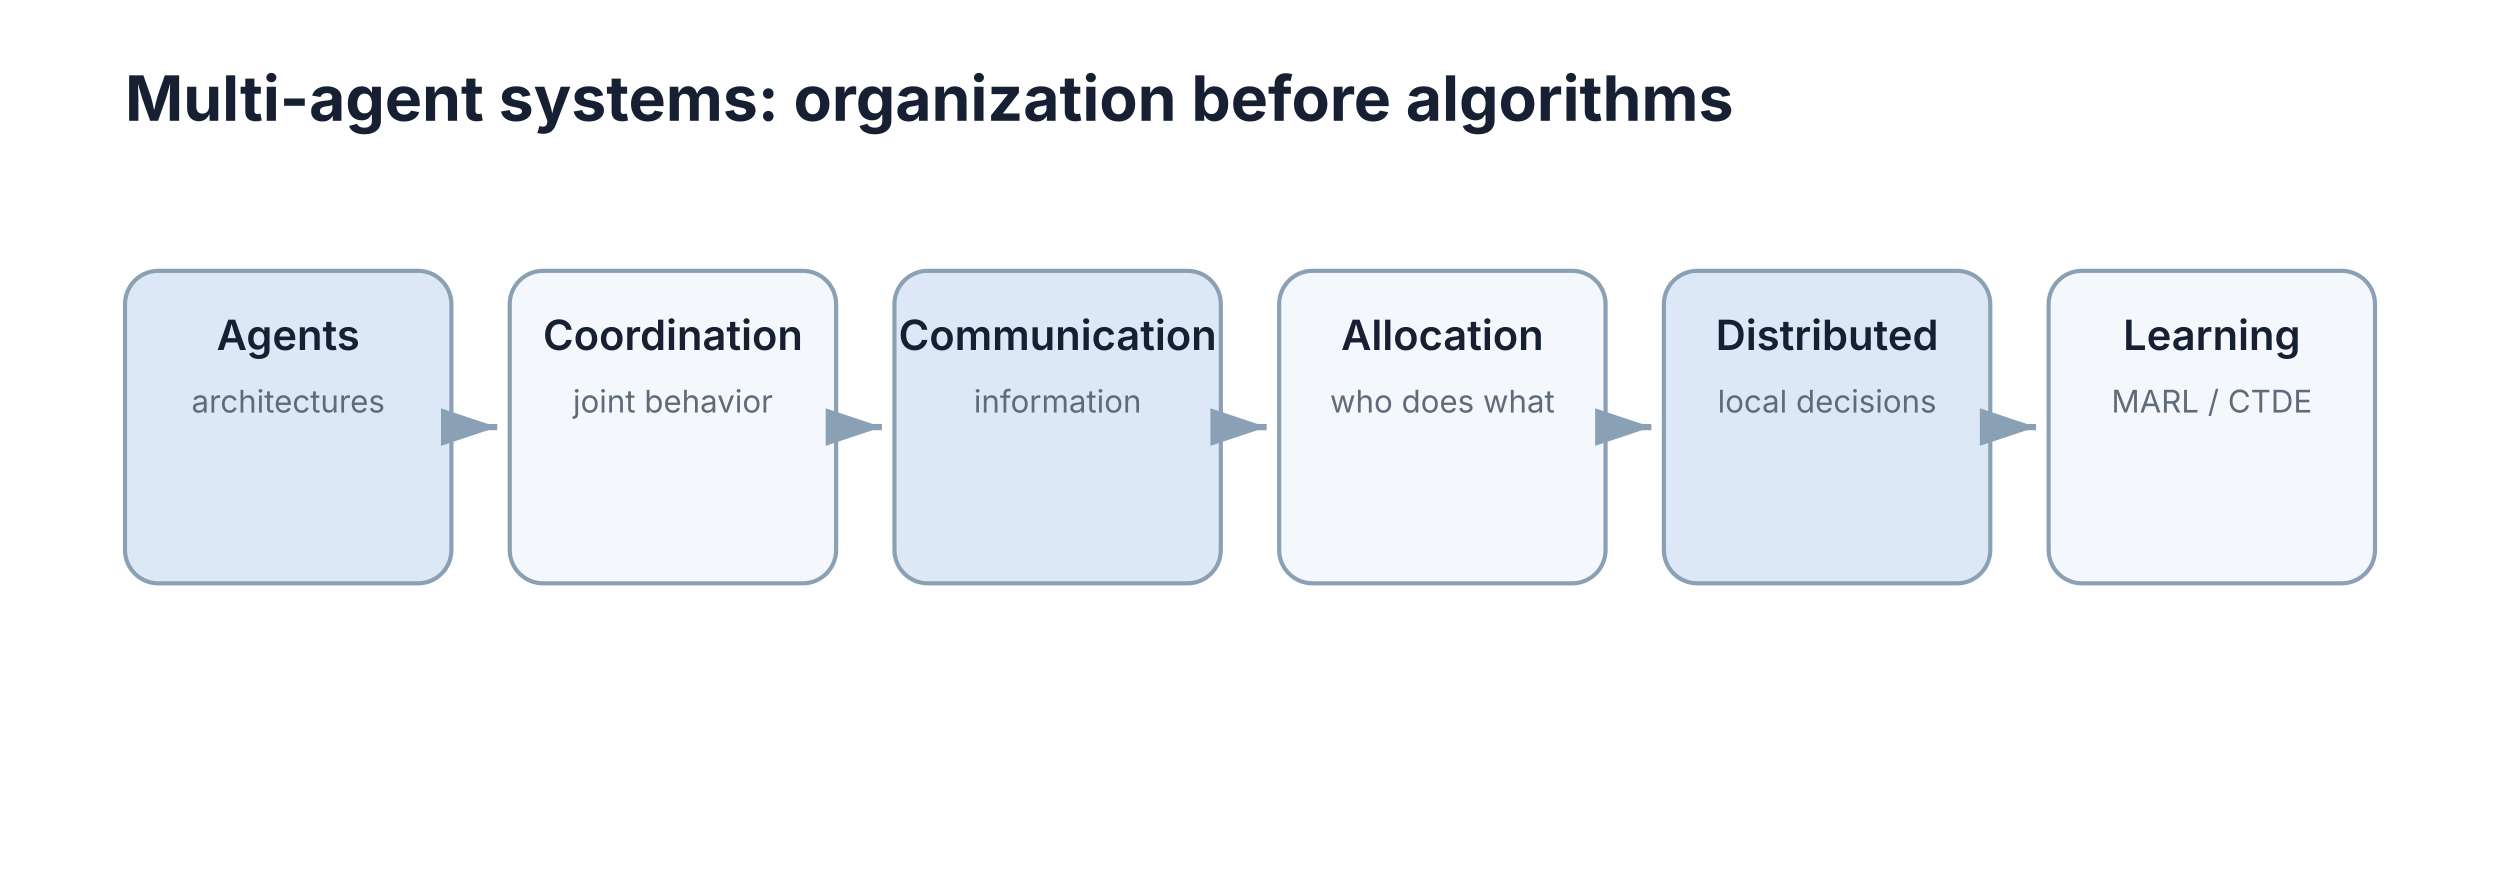
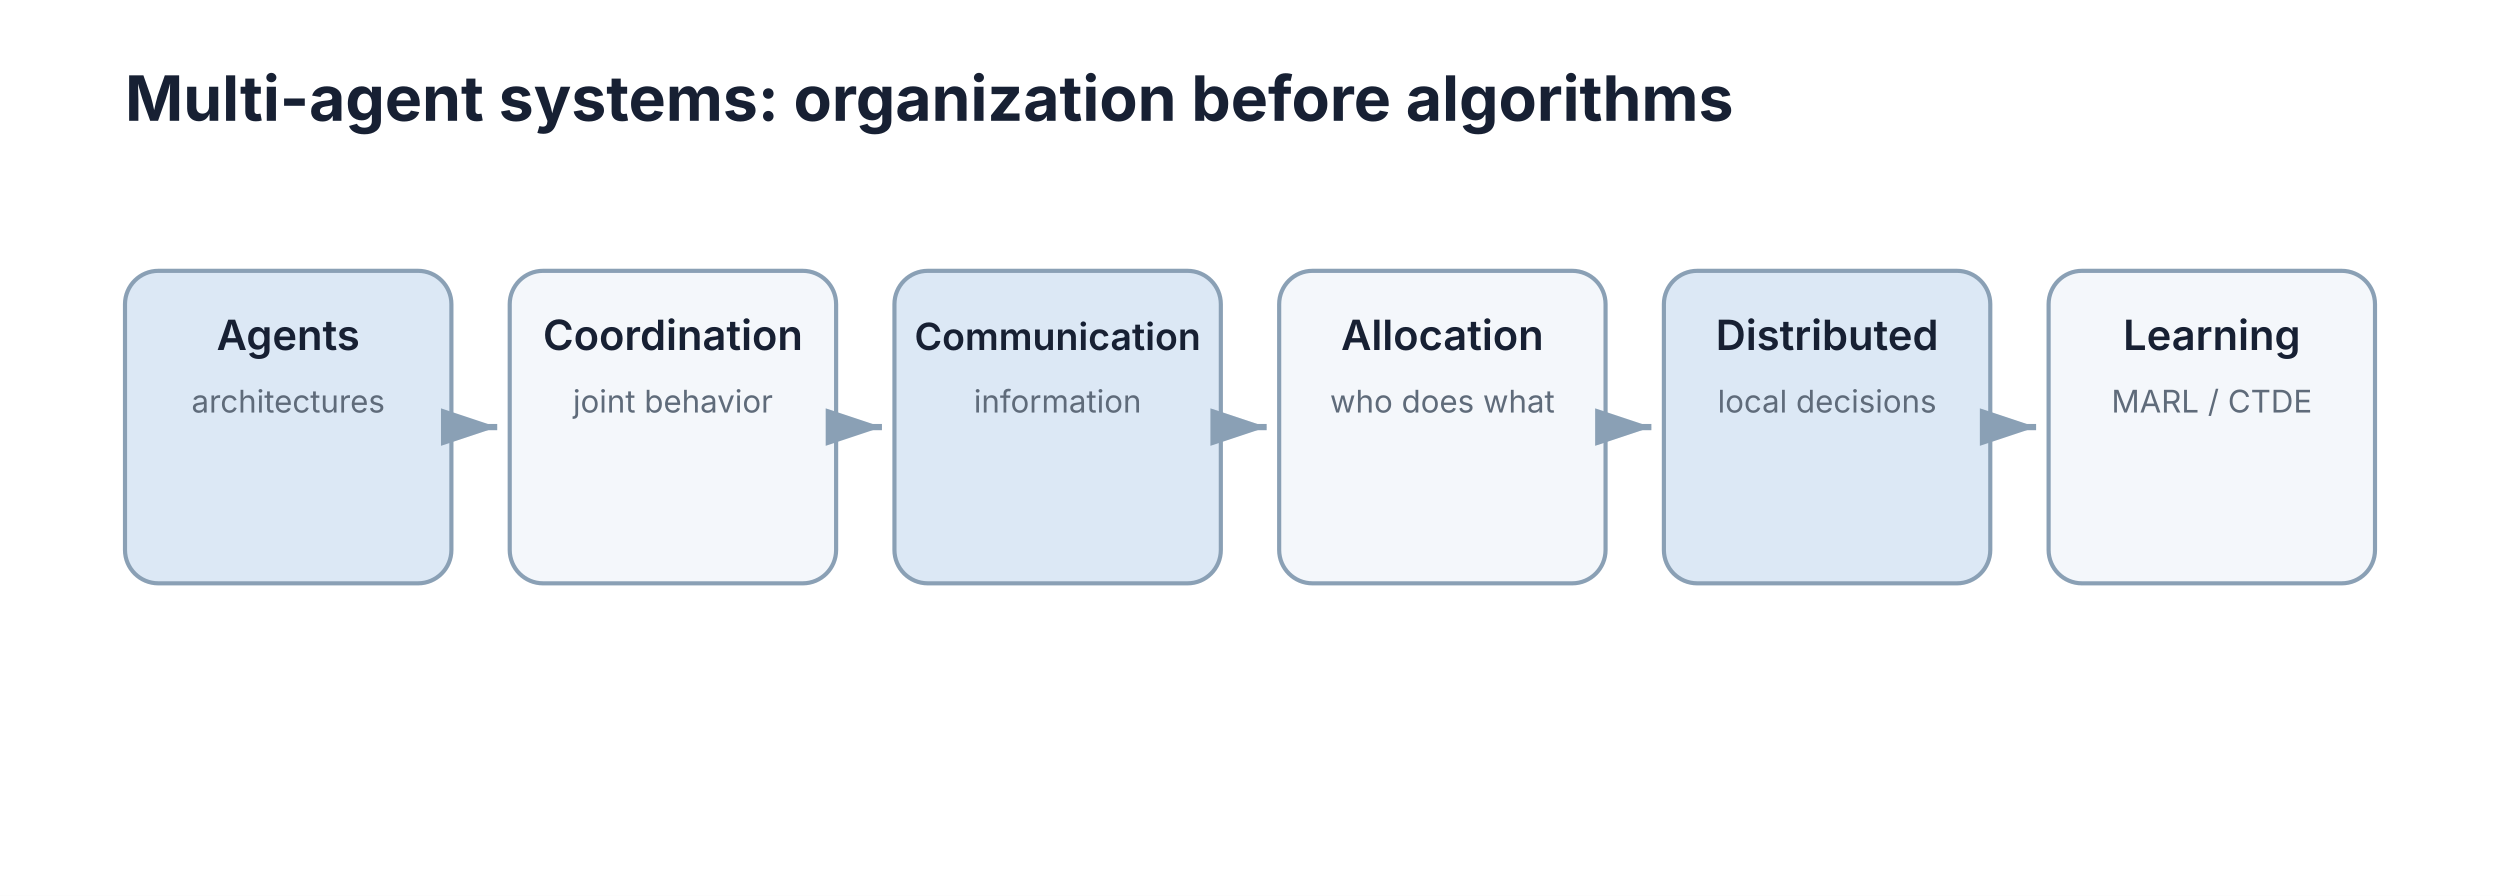
<svg xmlns="http://www.w3.org/2000/svg" width="1200" height="430" viewBox="0 0 1200 430" role="img" aria-label="Multi-agent systems: organization before algorithms">
  <rect width="100%" height="100%" fill="#ffffff" />
-   <style>text{font-family:Inter,Arial,sans-serif;fill:#172033}.t{font-size:30px;font-weight:700}.s{font-size:20px;font-weight:600}.b{font-size:17px}.m{font-size:15px;fill:#5f6b7a}.box{fill:#f4f7fb;stroke:#8aa0b5;stroke-width:2}.accent{fill:#dce8f5;stroke:#8aa0b5;stroke-width:2}.accent2{fill:#e8f1e8;stroke:#8aa0b5;stroke-width:2}.warn{fill:#f7eee1;stroke:#8aa0b5;stroke-width:2}.arrow{stroke:#8aa0b5;stroke-width:3;fill:none;marker-end:url(#a)} </style>
+   <style>text{font-family:Inter,Arial,sans-serif;fill:#172033}.t{font-size:30px;font-weight:700}.s{font-size:20px;font-weight:600}.s-fit{font-size:18px;font-weight:600}.b{font-size:17px}.m{font-size:15px;fill:#5f6b7a}.box{fill:#f4f7fb;stroke:#8aa0b5;stroke-width:2}.accent{fill:#dce8f5;stroke:#8aa0b5;stroke-width:2}.accent2{fill:#e8f1e8;stroke:#8aa0b5;stroke-width:2}.warn{fill:#f7eee1;stroke:#8aa0b5;stroke-width:2}.arrow{stroke:#8aa0b5;stroke-width:3;fill:none;marker-end:url(#a)} </style>
  <defs>
    <marker id="a" markerWidth="10" markerHeight="10" refX="9" refY="3" orient="auto">
      <path d="M0,0 L0,6 L9,3 z" fill="#8aa0b5" />
    </marker>
  </defs>
  <text x="60" y="58" class="t">Multi-agent systems: organization before algorithms</text>
  <rect x="60.0" y="130" rx="16" ry="16" width="156.667" height="150" class="accent" />
  <text x="138.333" y="168" text-anchor="middle" class="s">Agents</text>
  <text x="138.333" y="198" text-anchor="middle" class="m">architectures</text>
  <path d="M 216.667 205.0 L 238.667 205.0" class="arrow" />
  <rect x="244.667" y="130" rx="16" ry="16" width="156.667" height="150" class="box" />
  <text x="323.0" y="168" text-anchor="middle" class="s">Coordination</text>
  <text x="323.0" y="198" text-anchor="middle" class="m">joint behavior</text>
  <path d="M 401.333 205.0 L 423.333 205.0" class="arrow" />
  <rect x="429.333" y="130" rx="16" ry="16" width="156.667" height="150" class="accent" />
-   <text x="507.667" y="168" text-anchor="middle" class="s">Communication</text>
+   <text x="507.667" y="168" text-anchor="middle" class="s-fit">Communication</text>
  <text x="507.667" y="198" text-anchor="middle" class="m">information</text>
  <path d="M 586.0 205.0 L 608.0 205.0" class="arrow" />
  <rect x="614.0" y="130" rx="16" ry="16" width="156.667" height="150" class="box" />
  <text x="692.333" y="168" text-anchor="middle" class="s">Allocation</text>
  <text x="692.333" y="198" text-anchor="middle" class="m">who does what</text>
  <path d="M 770.667 205.0 L 792.667 205.0" class="arrow" />
  <rect x="798.667" y="130" rx="16" ry="16" width="156.667" height="150" class="accent" />
  <text x="877.0" y="168" text-anchor="middle" class="s">Distributed</text>
  <text x="877.0" y="198" text-anchor="middle" class="m">local decisions</text>
  <path d="M 955.333 205.0 L 977.333 205.0" class="arrow" />
  <rect x="983.333" y="130" rx="16" ry="16" width="156.667" height="150" class="box" />
  <text x="1061.667" y="168" text-anchor="middle" class="s">Learning</text>
  <text x="1061.667" y="198" text-anchor="middle" class="m">MARL / CTDE</text>
</svg>
